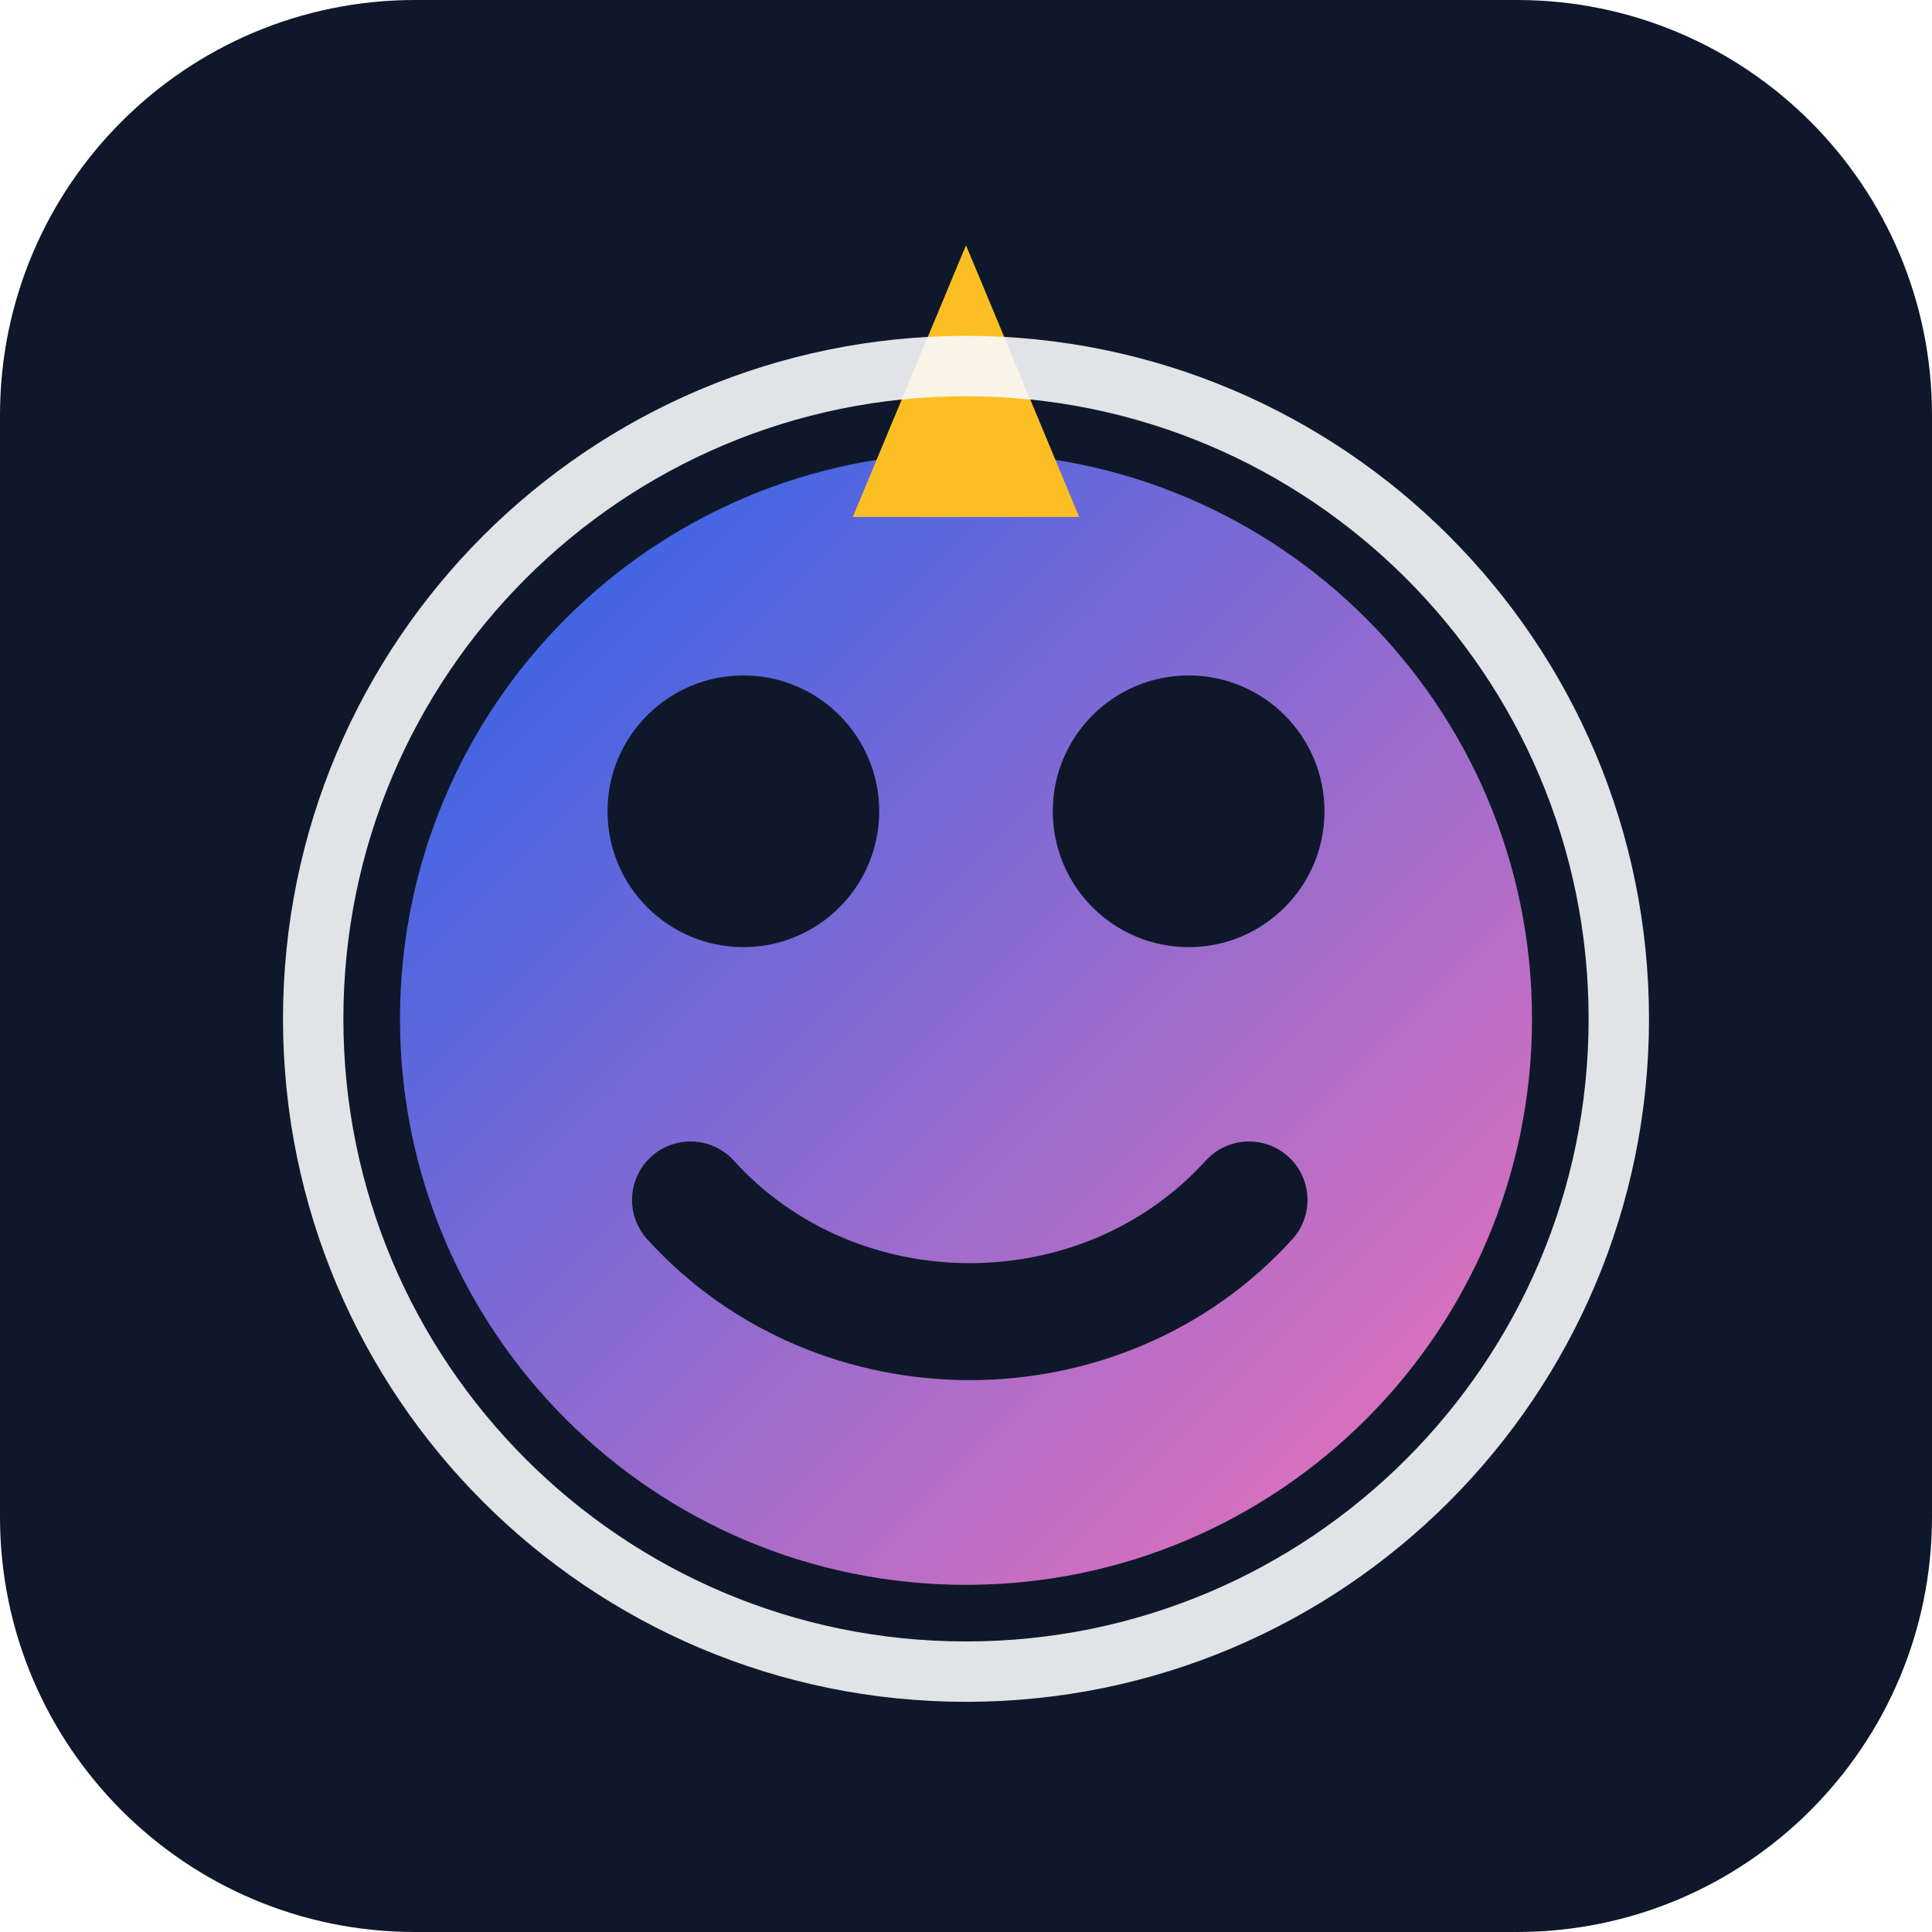
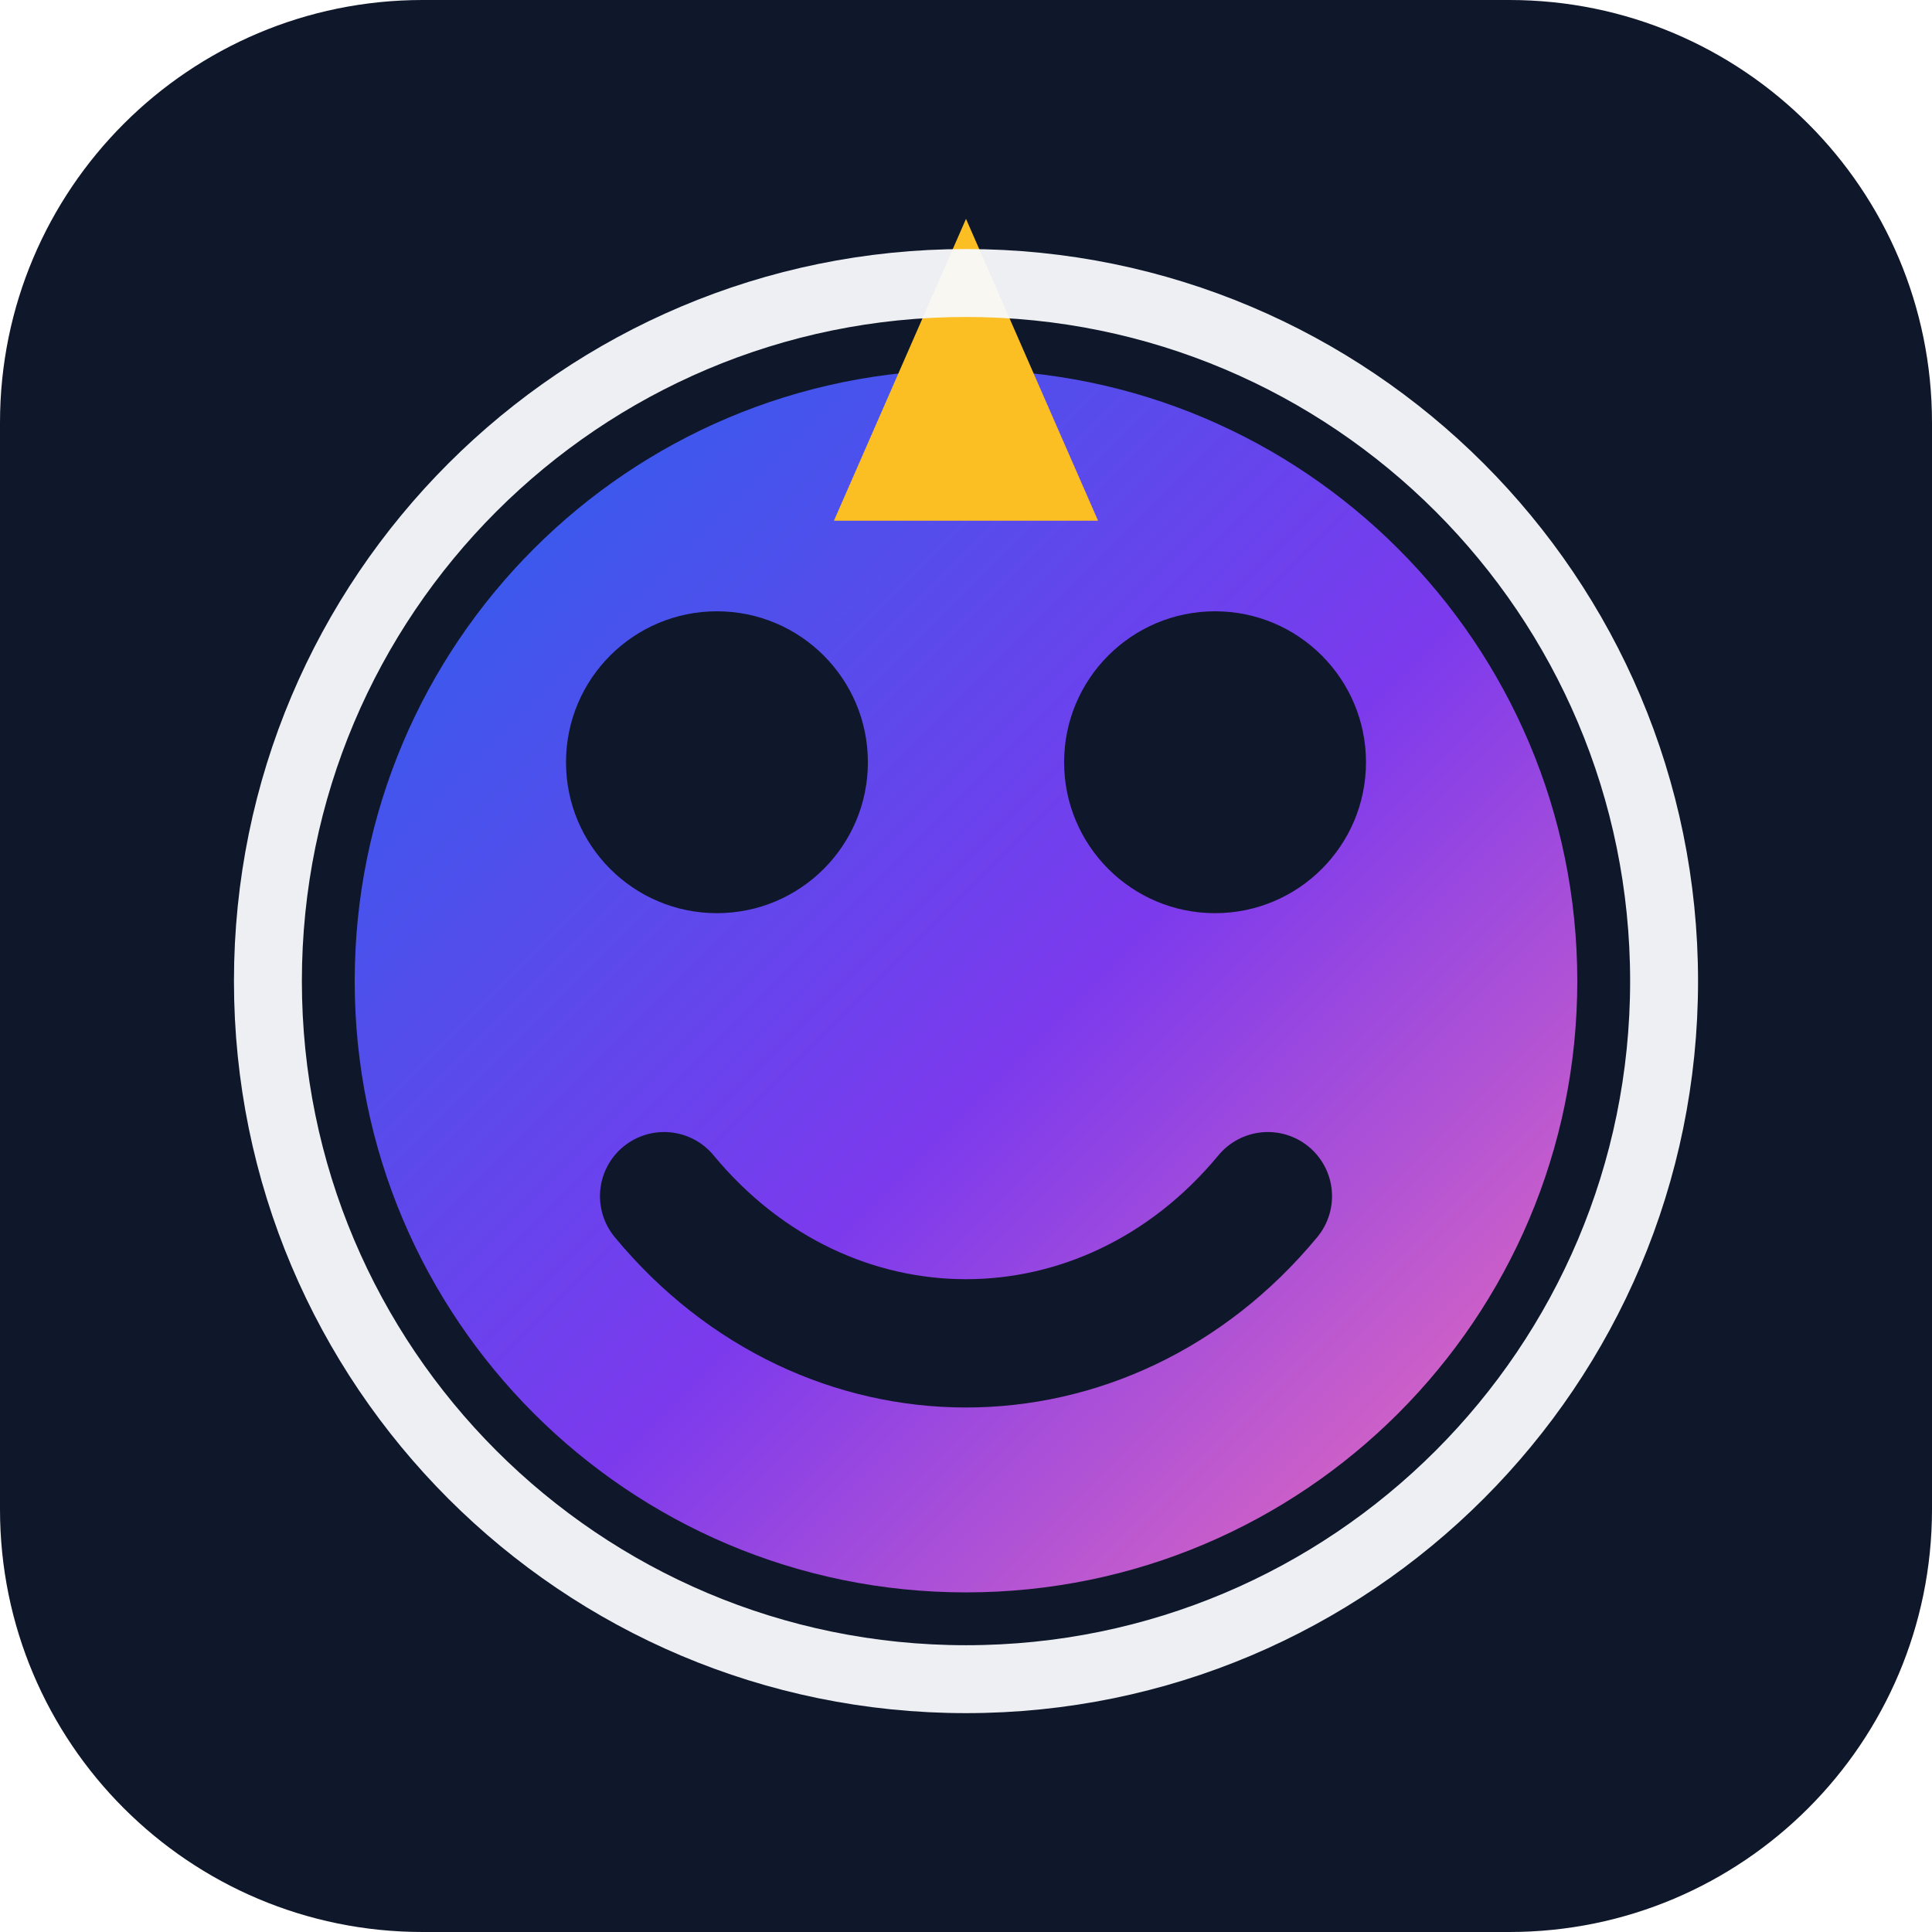
<svg xmlns="http://www.w3.org/2000/svg" width="512" height="512" viewBox="0 0 512 512">
  <defs>
    <linearGradient id="g" x1="0" x2="1" y1="0" y2="1">
      <stop stop-color="#2563eb" />
+       <stop offset=".55" stop-color="#7c3aed" />
      <stop offset="1" stop-color="#f472b6" />
    </linearGradient>
  </defs>
-   <rect width="512" height="512" rx="110" fill="#0f172a" />
-   <circle cx="256" cy="270" r="150" fill="url(#g)" />
-   <circle cx="197" cy="215" r="36" fill="#0f172a" />
-   <circle cx="315" cy="215" r="36" fill="#0f172a" />
-   <path d="M183 318c39 43 109 43 148 0" fill="none" stroke="#0f172a" stroke-width="31" stroke-linecap="round" />
-   <path d="M256 65l30 72h-60z" fill="#fbbf24" />
-   <circle cx="256" cy="270" r="173" fill="none" stroke="#f8fafc" stroke-width="16" opacity=".9" />
+   <rect width="512" height="512" rx="112" fill="#0f172a" />
+   <circle cx="256" cy="260" r="162" fill="url(#g)" />
+   <circle cx="190" cy="202" r="40" fill="#0f172a" />
+   <circle cx="322" cy="202" r="40" fill="#0f172a" />
+   <path d="M176 317c43 52 117 52 160 0" fill="none" stroke="#0f172a" stroke-width="34" stroke-linecap="round" />
+   <path d="M256 58l35 80h-70z" fill="#fbbf24" />
+   <circle cx="256" cy="260" r="185" fill="none" stroke="#f8fafc" stroke-width="18" opacity=".95" />
</svg>
